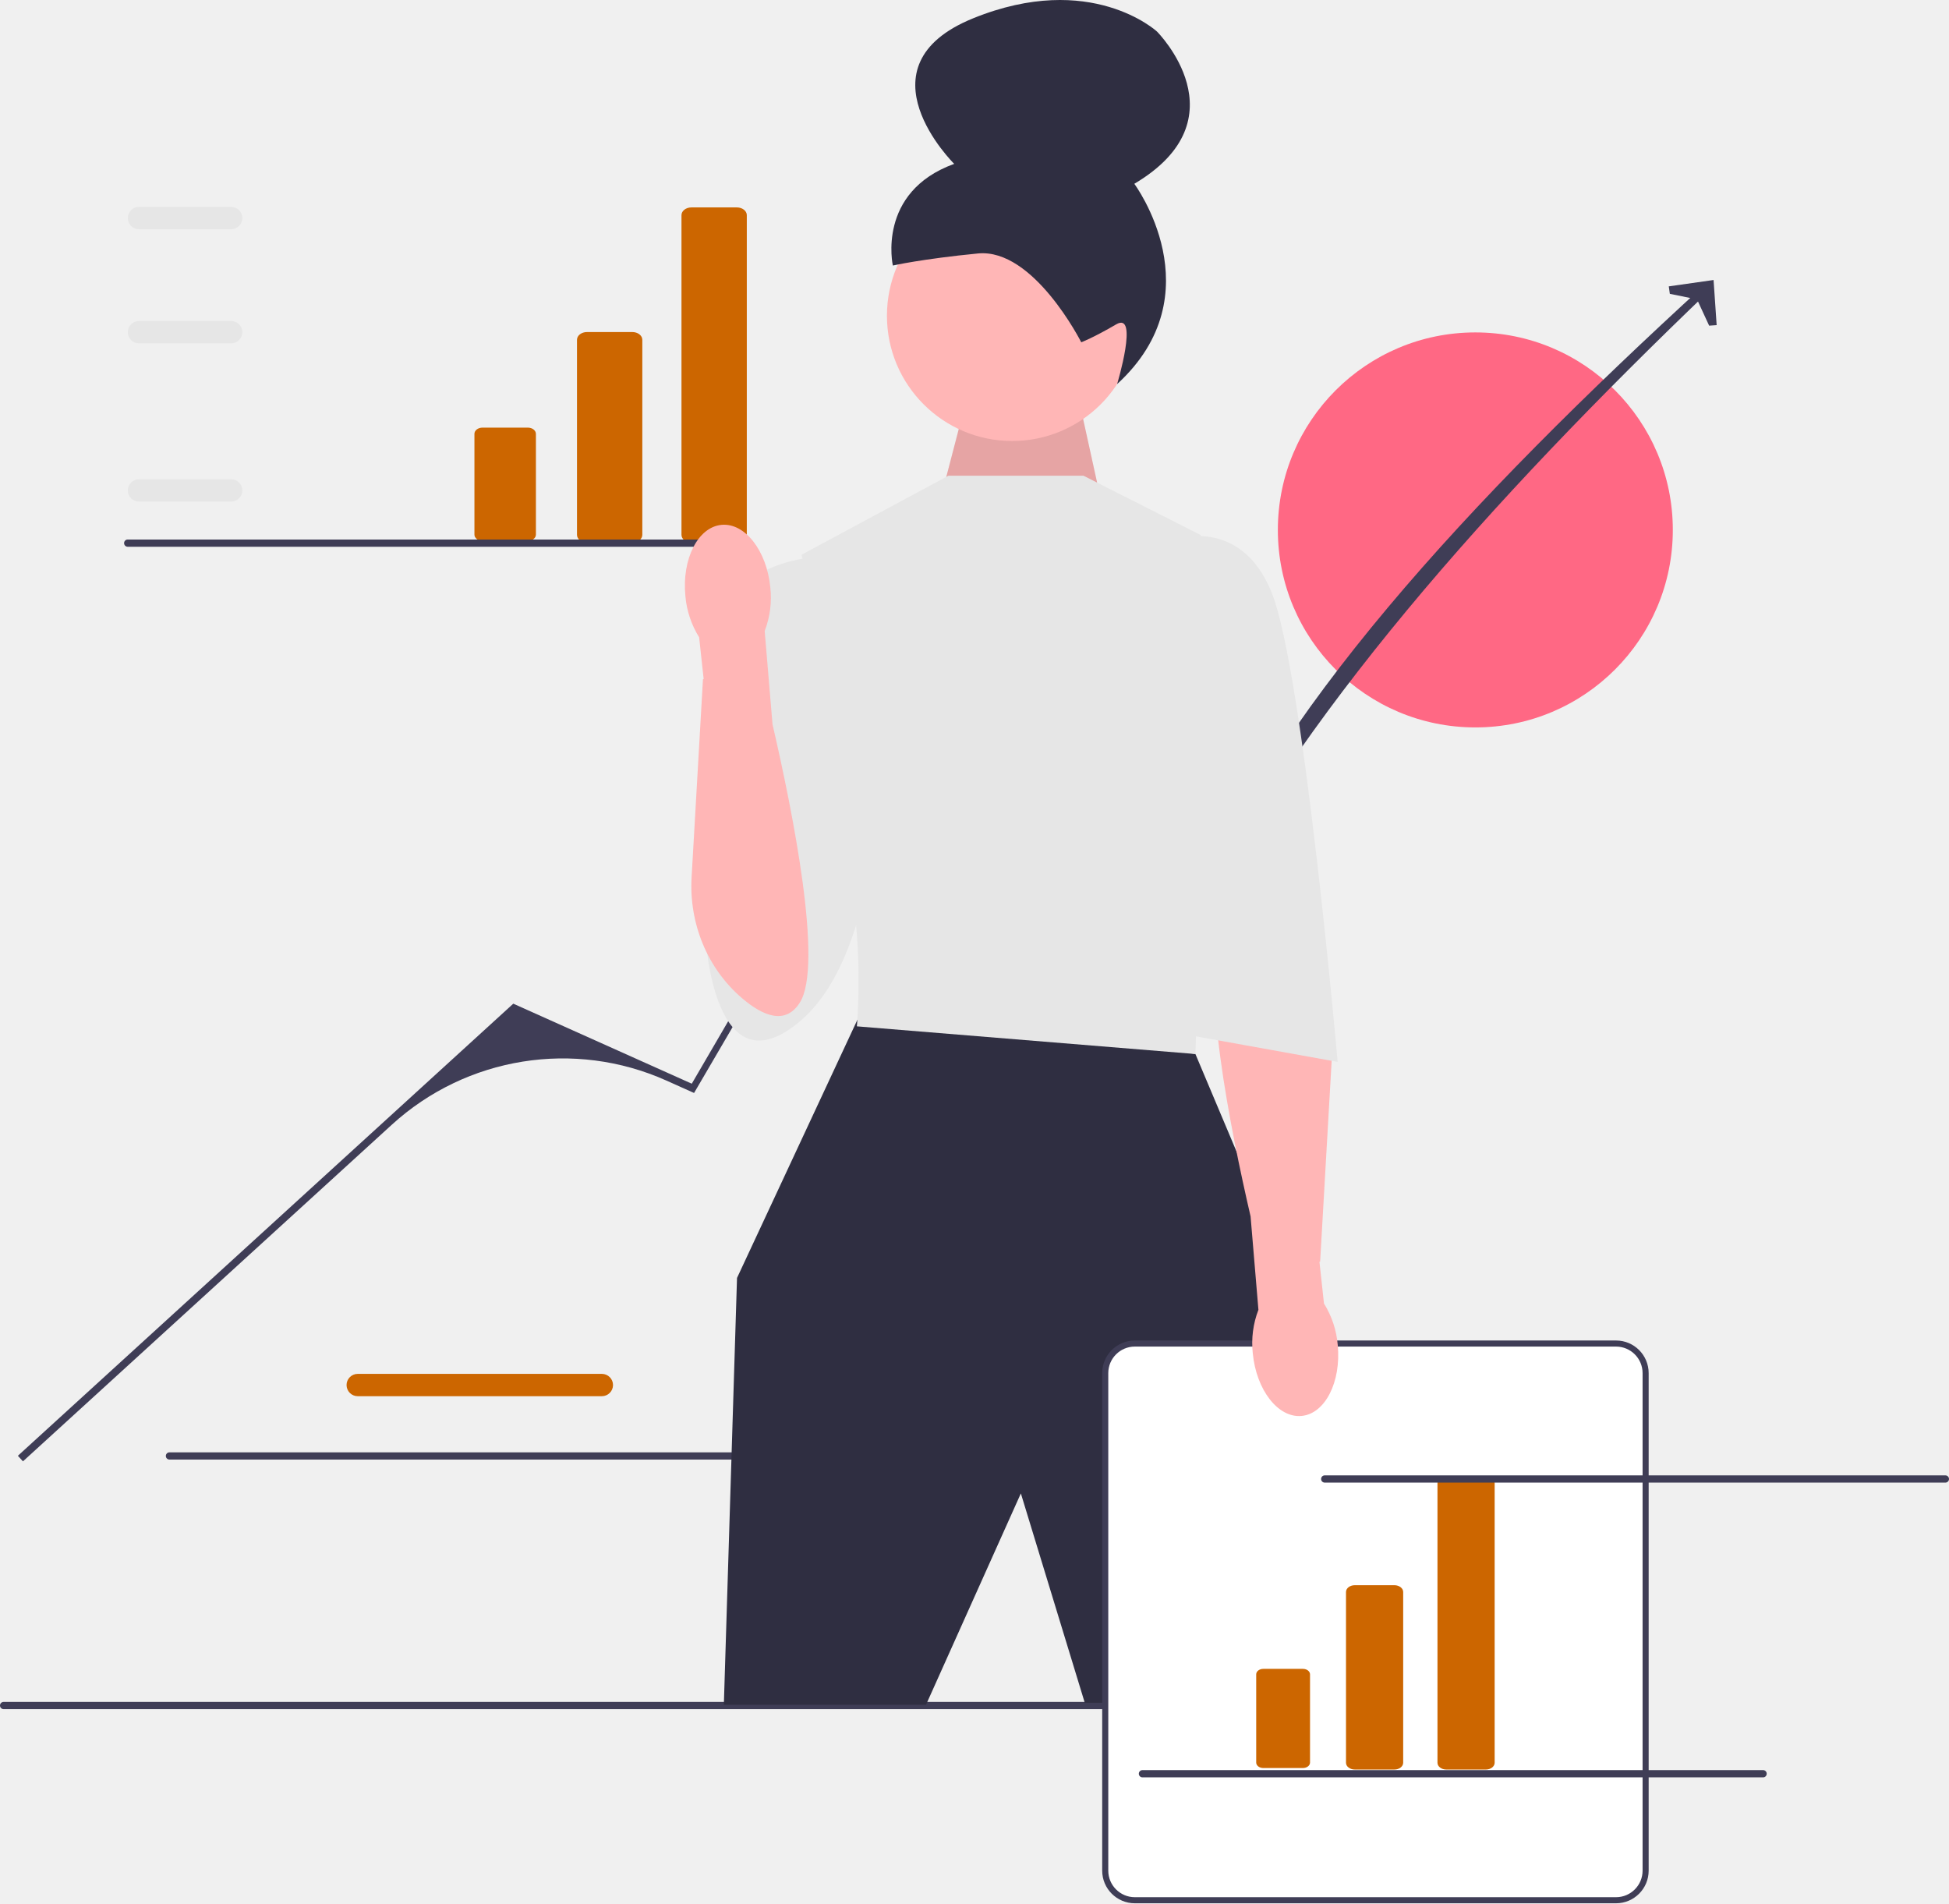
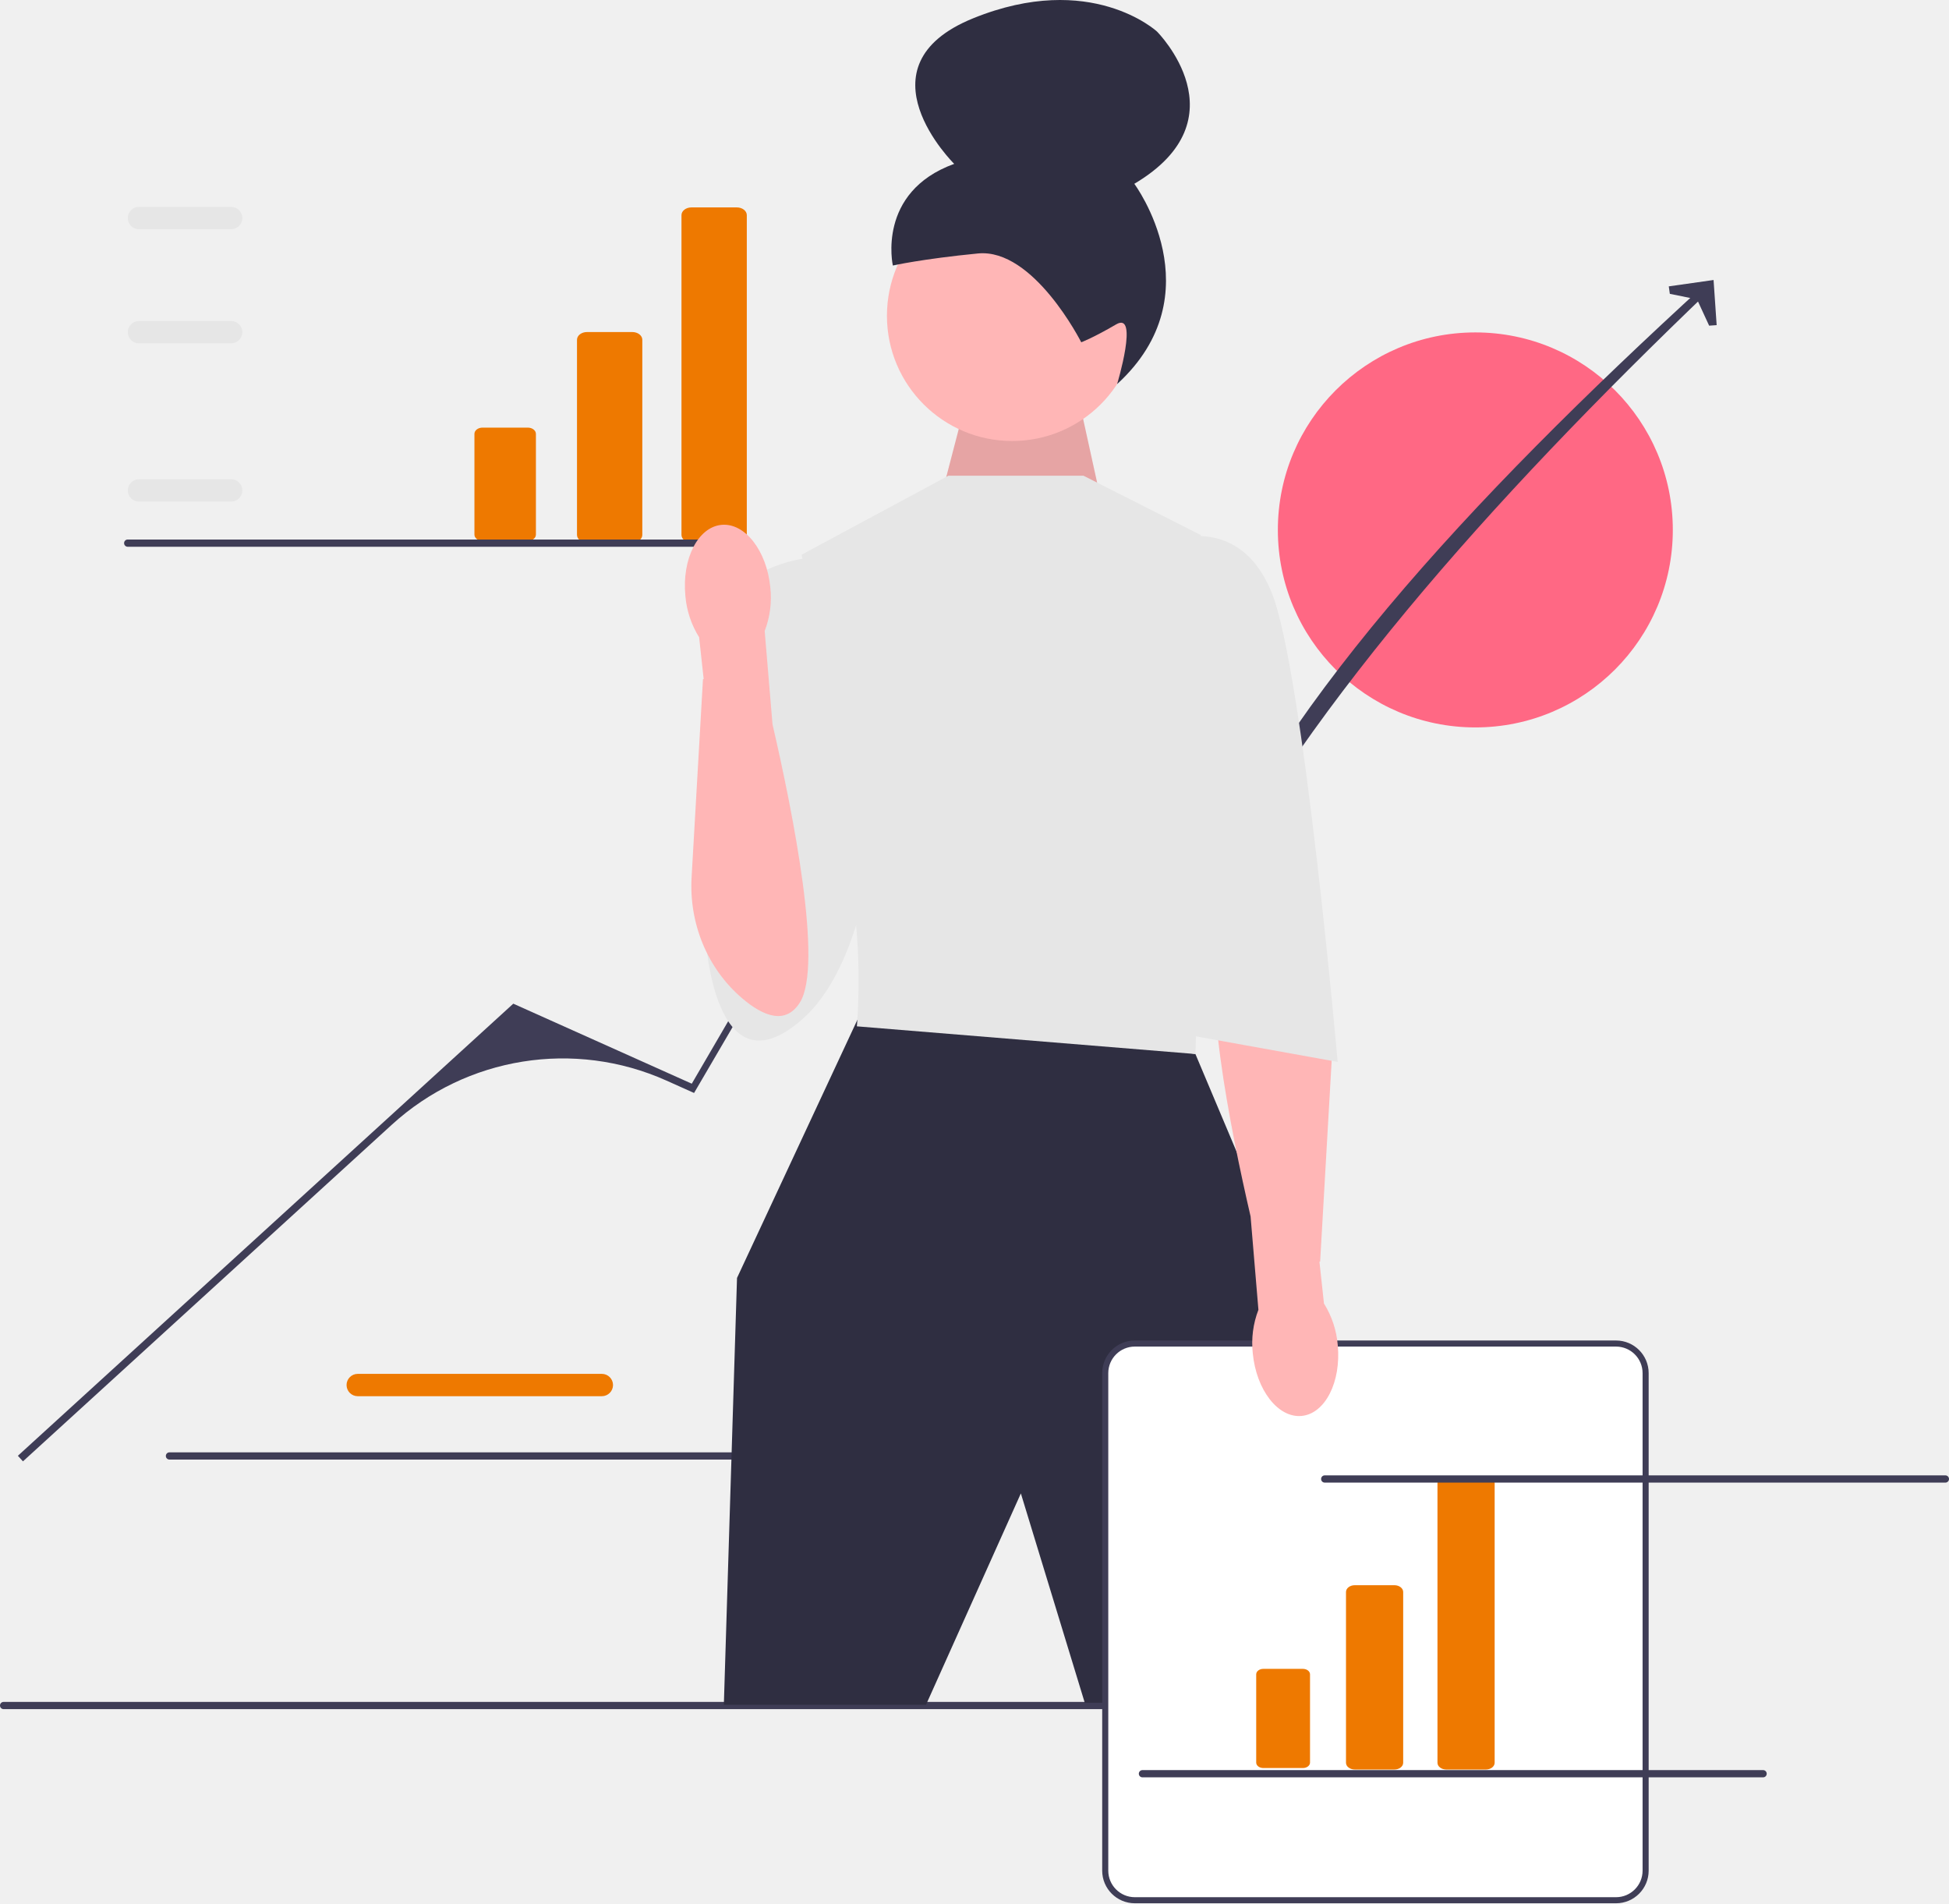
<svg xmlns="http://www.w3.org/2000/svg" width="641.513" height="626.392" viewBox="0 0 641.513 626.392">
  <g>
-     <path d="M198.101,459.506H117.744c-2.026,0-3.674-1.648-3.674-3.674s1.648-3.674,3.674-3.674h80.357c2.026,0,3.674,1.648,3.674,3.674s-1.648,3.674-3.674,3.674h-0Z" fill="#cc6600" />
+     <path d="M198.101,459.506H117.744c-2.026,0-3.674-1.648-3.674-3.674s1.648-3.674,3.674-3.674h80.357c2.026,0,3.674,1.648,3.674,3.674s-1.648,3.674-3.674,3.674h-0Z" fill="#ee7900" />
    <path d="M54.587,479.173c0,.66,.53,1.19,1.19,1.19h204.29c.66,0,1.19-.53,1.19-1.19,0-.66-.53-1.19-1.19-1.19H55.778c-.66,0-1.19,.53-1.19,1.19Z" fill="#3f3d56" />
  </g>
  <circle cx="485.607" cy="174.403" r="65" fill="#ff6884" />
  <path d="M0,561.308c0,.66,.53,1.19,1.19,1.19H523.48c.66,0,1.19-.53,1.19-1.19,0-.66-.53-1.19-1.19-1.19H1.19c-.66,0-1.19,.53-1.19,1.19Z" fill="#3f3d56" />
  <g>
    <path d="M7.555,480.947l-1.671-1.831,163.064-148.796,58.749,26.336,63.44-108.794,52.122-25.124,48.293,80.487c26.073-67.499,91.46-138.118,169.81-209.766l1.927,1.561c-73.485,70.354-136.359,141.028-172.04,212.52l-44.669-74.667c-2.11-3.527-6.545-4.89-10.272-3.156l-0,0c-28.49,13.257-52.255,34.895-68.115,62.023l-39.739,67.971-9.071-4.066c-30.338-13.6-65.854-7.9-90.413,14.51L7.555,480.947Z" fill="#3f3d56" />
    <polygon points="565.038 107.006 562.562 107.178 558.568 98.52 549.624 96.704 549.276 94.247 564.02 92.151 565.038 107.006" fill="#3f3d56" />
  </g>
  <polygon points="310.684 159.98 319.45 126.283 353.597 124.64 363.813 171.091 310.684 159.98" fill="#ffb6b6" />
  <polygon points="310.684 159.98 319.45 126.283 353.597 124.64 363.813 171.091 310.684 159.98" isolation="isolate" opacity=".1" />
  <circle cx="333.154" cy="103.924" r="41.216" fill="#ffb6b6" />
  <path d="M355.894,112.649h-0s-15.657-31.023-34.003-29.231c-18.345,1.791-28.01,3.969-28.01,3.969,0,0-5.446-24.162,20.192-33.456,0,0-32.598-32.134,6.213-47.897,38.811-15.763,60.529,4.341,60.529,4.341,0,0,28.728,28.679-7.454,50.115,0,0,26.867,36.139-5.662,65.925,0,0,7.276-24.104-.316-19.659-7.591,4.445-11.489,5.893-11.489,5.893v0l-0-0Z" fill="#2f2e41" />
  <polygon points="287.679 330.412 282.196 335.666 242.589 420.591 238.253 561.063 304.799 561.063 336.015 491.5 357.047 560.392 416.882 560.392 430.752 435.332 393.466 346.887 287.679 330.412" fill="#2f2e41" />
  <path d="M356.614,156.556h-44.441l-48.34,26.013,11.272,50.292s-2.601,30.349,3.468,52.894c6.07,22.545,3.468,52.027,3.468,52.027l111.424,9.105,3.468-102.319-1.734-68.502-38.586-19.51h0v-0Z" fill="#e6e6e6" />
  <path d="M271.203,183.003s-26.88,.867-31.216,18.209-7.804,106.655-7.804,106.655c0,0,2.601,52.996,31.65,27.799,29.048-25.197,26.447-101.503,26.447-101.503l-19.076-51.16v0Z" fill="#e6e6e6" />
  <path d="M531.927,625.392h-158.409c-5.365,0-9.73-4.364-9.73-9.73v-163.758c0-5.365,4.365-9.73,9.73-9.73h158.409c5.365,0,9.73,4.364,9.73,9.73v163.758c0,5.365-4.364,9.73-9.73,9.73Z" fill="#fff" />
  <path d="M531.927,626.392h-158.409c-5.916,0-10.729-4.813-10.729-10.729v-163.758c0-5.916,4.813-10.729,10.729-10.729h158.409c5.916,0,10.729,4.813,10.729,10.729v163.758c0,5.917-4.813,10.729-10.729,10.729Zm-158.409-183.217c-4.813,0-8.729,3.916-8.729,8.729v163.758c0,4.813,3.916,8.729,8.729,8.729h158.409c4.813,0,8.729-3.916,8.729-8.729v-163.758c0-4.813-3.916-8.729-8.729-8.729h-158.409Z" fill="#3f3d56" />
  <g>
-     <path d="M458.974,582.371h-13.056c-1.59,0-2.883-.998-2.883-2.225v-56.211c0-1.227,1.293-2.225,2.883-2.225h13.056c1.59,0,2.883,.998,2.883,2.225v56.211c0,1.227-1.293,2.225-2.883,2.225Z" fill="#cc6600" />
-     <path d="M415.809,549.245c-1.284,0-2.329,.807-2.329,1.798v29.04c0,.991,1.045,1.798,2.329,1.798h13.056c1.284,0,2.329-.807,2.329-1.798v-29.04c0-.991-1.045-1.798-2.329-1.798h-13.056Z" fill="#cc6600" />
-     <path d="M489.082,582.371h-13.056c-1.59,0-2.883-.998-2.883-2.225v-92.12c0-1.227,1.293-2.225,2.883-2.225h13.056c1.59,0,2.883,.998,2.883,2.225v92.12c0,1.227-1.293,2.225-2.883,2.225Z" fill="#cc6600" />
+     <path d="M458.974,582.371h-13.056c-1.59,0-2.883-.998-2.883-2.225v-56.211c0-1.227,1.293-2.225,2.883-2.225h13.056c1.59,0,2.883,.998,2.883,2.225v56.211c0,1.227-1.293,2.225-2.883,2.225Z" fill="#ee7900" />
+     <path d="M415.809,549.245c-1.284,0-2.329,.807-2.329,1.798v29.04c0,.991,1.045,1.798,2.329,1.798h13.056c1.284,0,2.329-.807,2.329-1.798v-29.04c0-.991-1.045-1.798-2.329-1.798h-13.056Z" fill="#ee7900" />
+     <path d="M489.082,582.371h-13.056c-1.59,0-2.883-.998-2.883-2.225v-92.12c0-1.227,1.293-2.225,2.883-2.225h13.056c1.59,0,2.883,.998,2.883,2.225v92.12c0,1.227-1.293,2.225-2.883,2.225Z" fill="#ee7900" />
  </g>
  <g>
-     <path d="M208.125,178.572h-14.914c-1.816,0-3.293-1.14-3.293-2.542V111.821c0-1.402,1.477-2.542,3.293-2.542h14.914c1.816,0,3.293,1.14,3.293,2.542v64.21c0,1.402-1.477,2.542-3.293,2.542v-0Z" fill="#cc6600" />
-     <path d="M158.819,140.733c-1.467,0-2.661,.921-2.661,2.054v33.172c0,1.132,1.194,2.054,2.661,2.054h14.914c1.467,0,2.661-.921,2.661-2.054v-33.172c0-1.132-1.194-2.054-2.661-2.054h-14.914Z" fill="#cc6600" />
-     <path d="M242.517,178.572h-14.914c-1.816,0-3.293-1.14-3.293-2.542V70.802c0-1.402,1.477-2.542,3.293-2.542h14.914c1.816,0,3.293,1.14,3.293,2.542v105.228c0,1.402-1.477,2.542-3.293,2.542v-0Z" fill="#cc6600" />
+     <path d="M208.125,178.572h-14.914c-1.816,0-3.293-1.14-3.293-2.542V111.821c0-1.402,1.477-2.542,3.293-2.542h14.914c1.816,0,3.293,1.14,3.293,2.542v64.21c0,1.402-1.477,2.542-3.293,2.542v-0Z" fill="#ee7900" />
+     <path d="M158.819,140.733c-1.467,0-2.661,.921-2.661,2.054v33.172c0,1.132,1.194,2.054,2.661,2.054h14.914c1.467,0,2.661-.921,2.661-2.054v-33.172c0-1.132-1.194-2.054-2.661-2.054h-14.914Z" fill="#ee7900" />
+     <path d="M242.517,178.572h-14.914c-1.816,0-3.293-1.14-3.293-2.542V70.802c0-1.402,1.477-2.542,3.293-2.542h14.914c1.816,0,3.293,1.14,3.293,2.542v105.228c0,1.402-1.477,2.542-3.293,2.542v-0Z" fill="#ee7900" />
  </g>
  <path d="M428.438,466.001c7.725-.74,13.044-11.178,11.882-23.32-.398-4.857-1.953-9.547-4.535-13.68l-1.489-13.742,.228-.068,3.742-65.158c.87-15.15-5.127-30.037-16.681-39.875-6.873-5.852-14.206-8.815-18.921-1.421-7.824,12.269,2.31,62.847,8.965,91.602l2.58,30.728c-1.753,4.549-2.39,9.451-1.86,14.296,1.16,12.138,8.363,21.378,16.088,20.639Z" fill="#ffb6b6" />
  <path d="M385.662,177.8s22.545-8.671,32.95,17.342,21.678,154.346,21.678,154.346l-52.894-9.538-1.734-162.15v-0Z" fill="#e6e6e6" />
  <g>
    <path d="M76.092,165.076h-30.357c-2.026,0-3.674-1.648-3.674-3.674s1.648-3.674,3.674-3.674h30.357c2.026,0,3.674,1.648,3.674,3.674s-1.648,3.674-3.674,3.674Z" fill="#e6e6e6" />
    <path d="M76.092,112.997h-30.357c-2.026,0-3.674-1.648-3.674-3.674s1.648-3.674,3.674-3.674h30.357c2.026,0,3.674,1.648,3.674,3.674s-1.648,3.674-3.674,3.674Z" fill="#e6e6e6" />
    <path d="M76.092,75.44h-30.357c-2.026,0-3.674-1.648-3.674-3.674s1.648-3.674,3.674-3.674h30.357c2.026,0,3.674,1.648,3.674,3.674s-1.648,3.674-3.674,3.674Z" fill="#e6e6e6" />
    <path d="M40.843,178.754c0,.66,.53,1.19,1.19,1.19H246.323c.66,0,1.19-.53,1.19-1.19,0-.66-.53-1.19-1.19-1.19H42.033c-.66,0-1.19,.53-1.19,1.19Z" fill="#3f3d56" />
  </g>
  <path d="M434.843,486.754c0,.66,.53,1.19,1.19,1.19h204.29c.66,0,1.19-.53,1.19-1.19,0-.66-.53-1.19-1.19-1.19h-204.29c-.66,0-1.19,.53-1.19,1.19Z" fill="#3f3d56" />
  <path d="M374.843,583.754c0,.66,.53,1.19,1.19,1.19h204.29c.66,0,1.19-.53,1.19-1.19,0-.66-.53-1.19-1.19-1.19h-204.29c-.66,0-1.19,.53-1.19,1.19Z" fill="#3f3d56" />
  <path d="M237.467,172.738c-7.725,.74-13.044,11.178-11.882,23.32,.398,4.857,1.953,9.547,4.535,13.68l1.489,13.742-.228,.068-3.742,65.158c-.87,15.15,5.127,30.037,16.681,39.875,6.873,5.852,14.206,8.815,18.921,1.421,7.824-12.269-2.31-62.847-8.965-91.602l-2.58-30.728c1.753-4.549,2.39-9.451,1.86-14.296-1.16-12.138-8.363-21.378-16.088-20.639h-0v0Z" fill="#ffb6b6" />
</svg>
